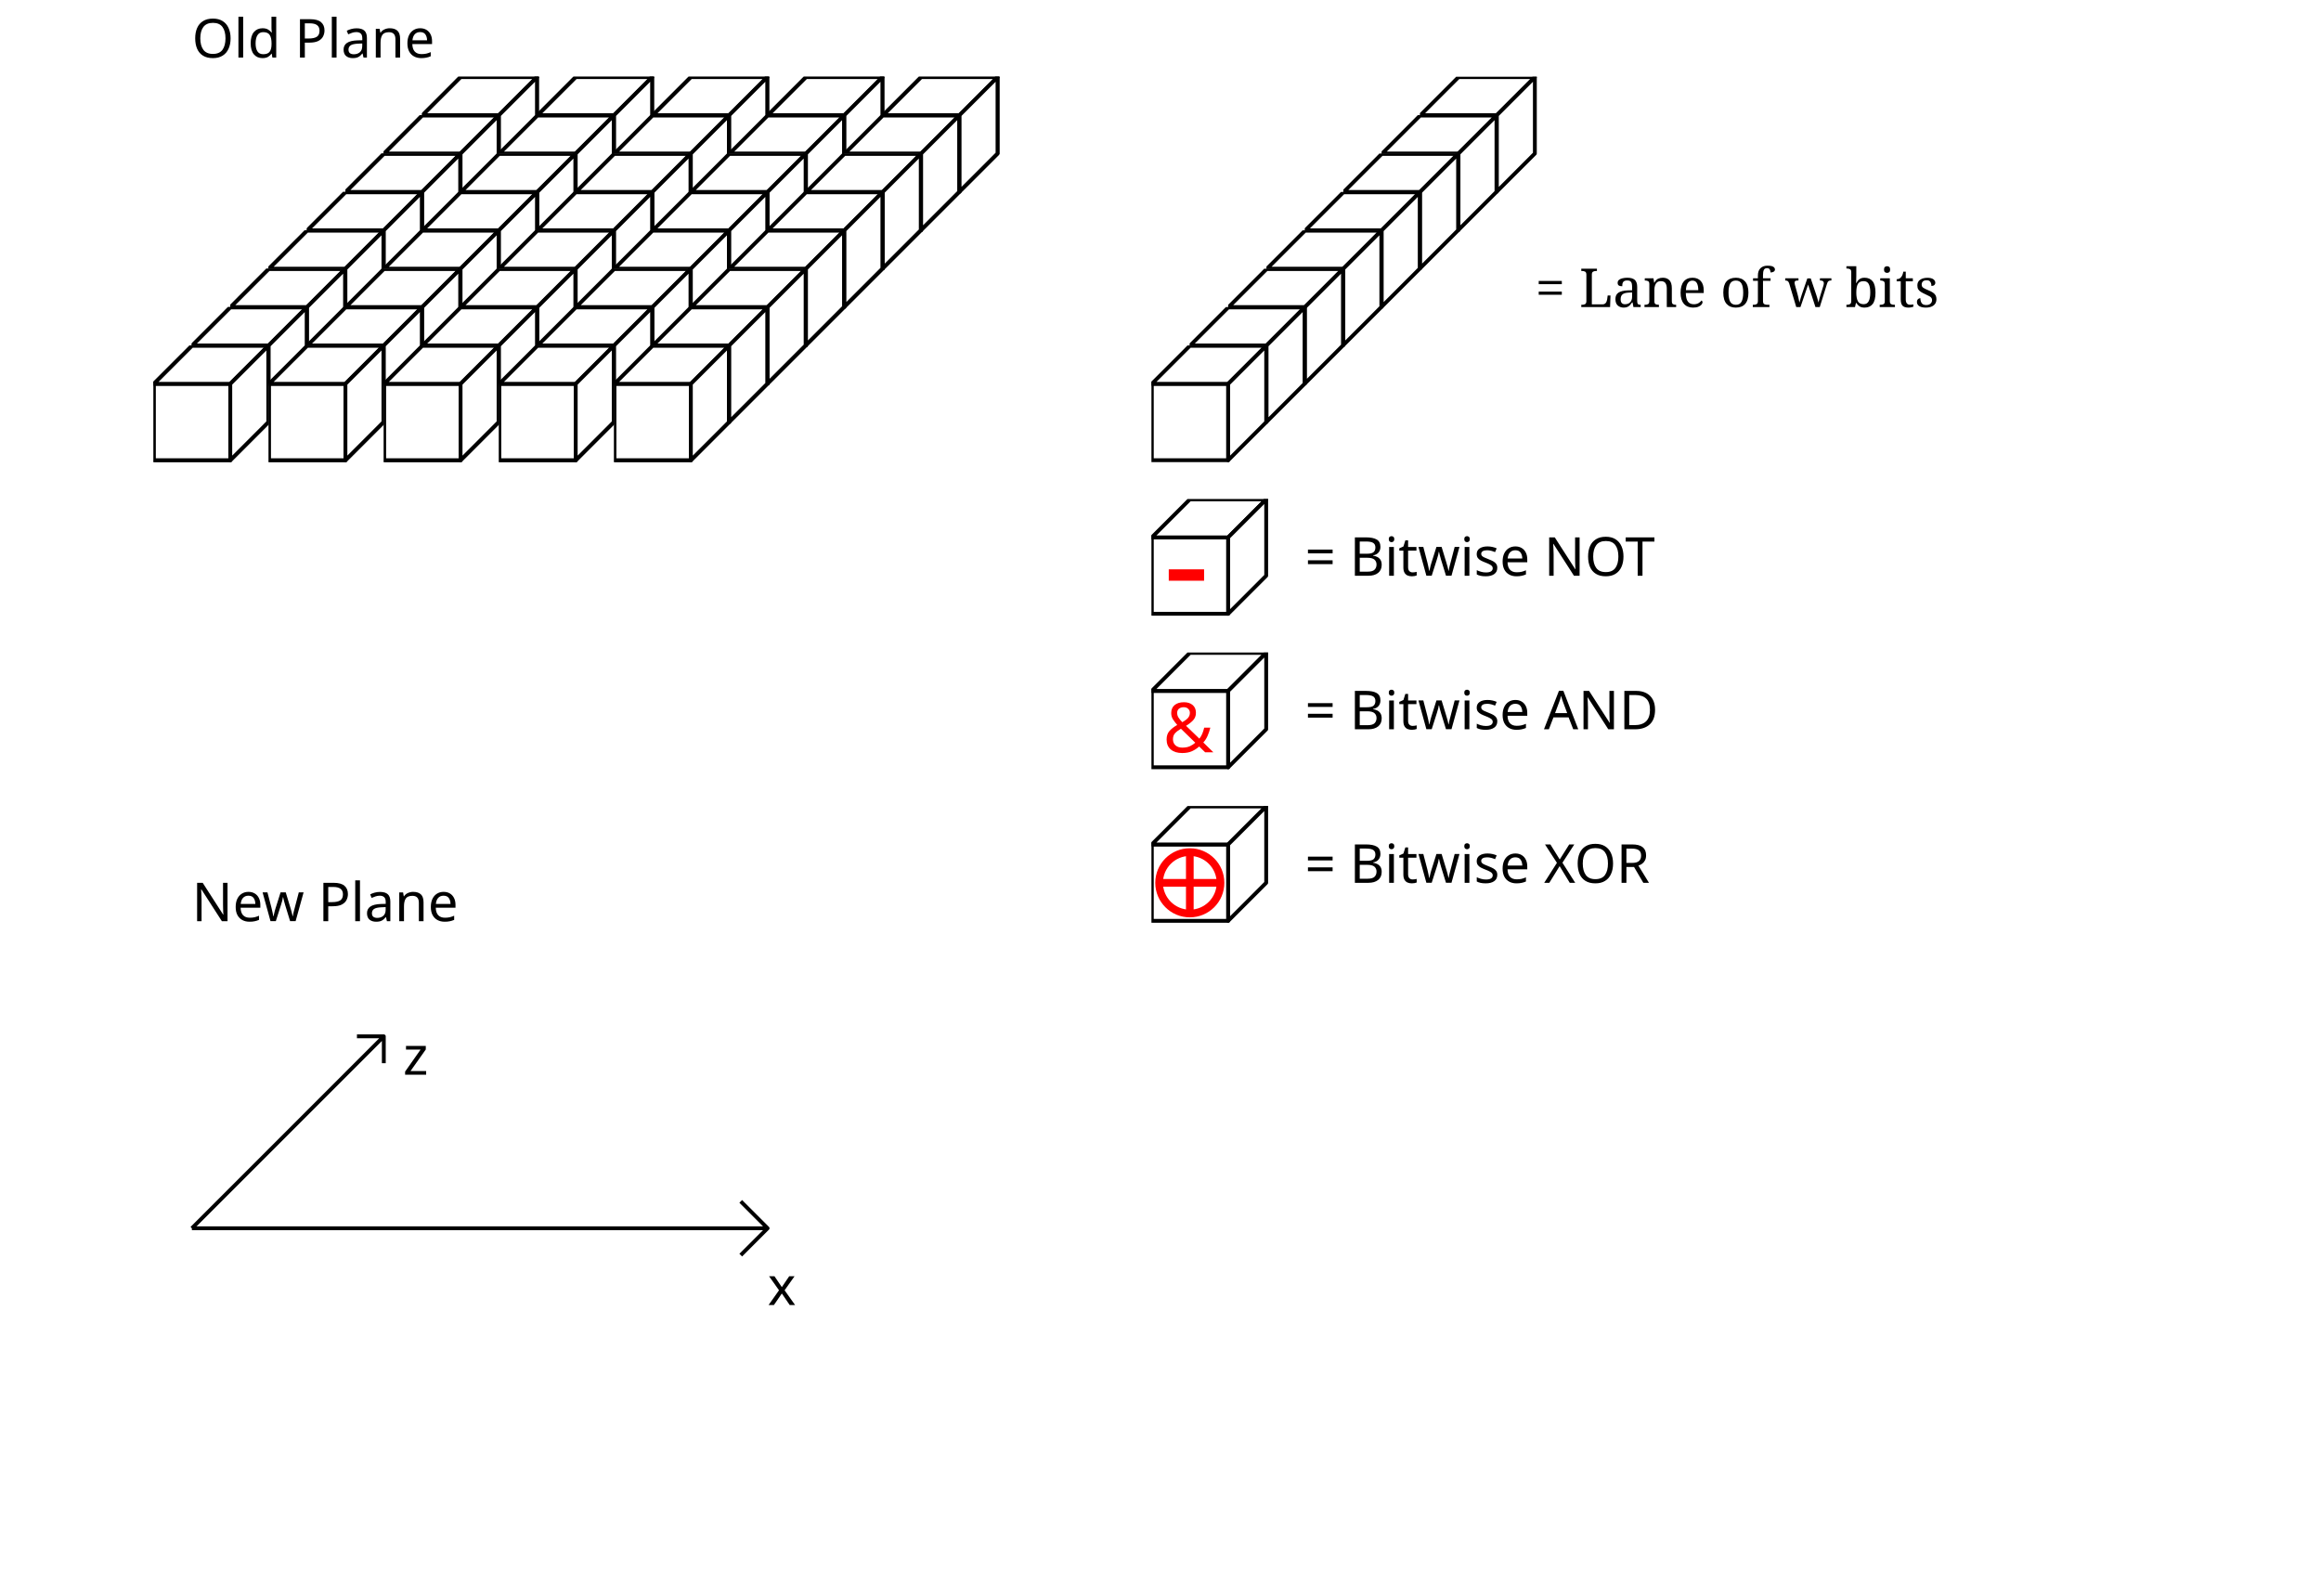
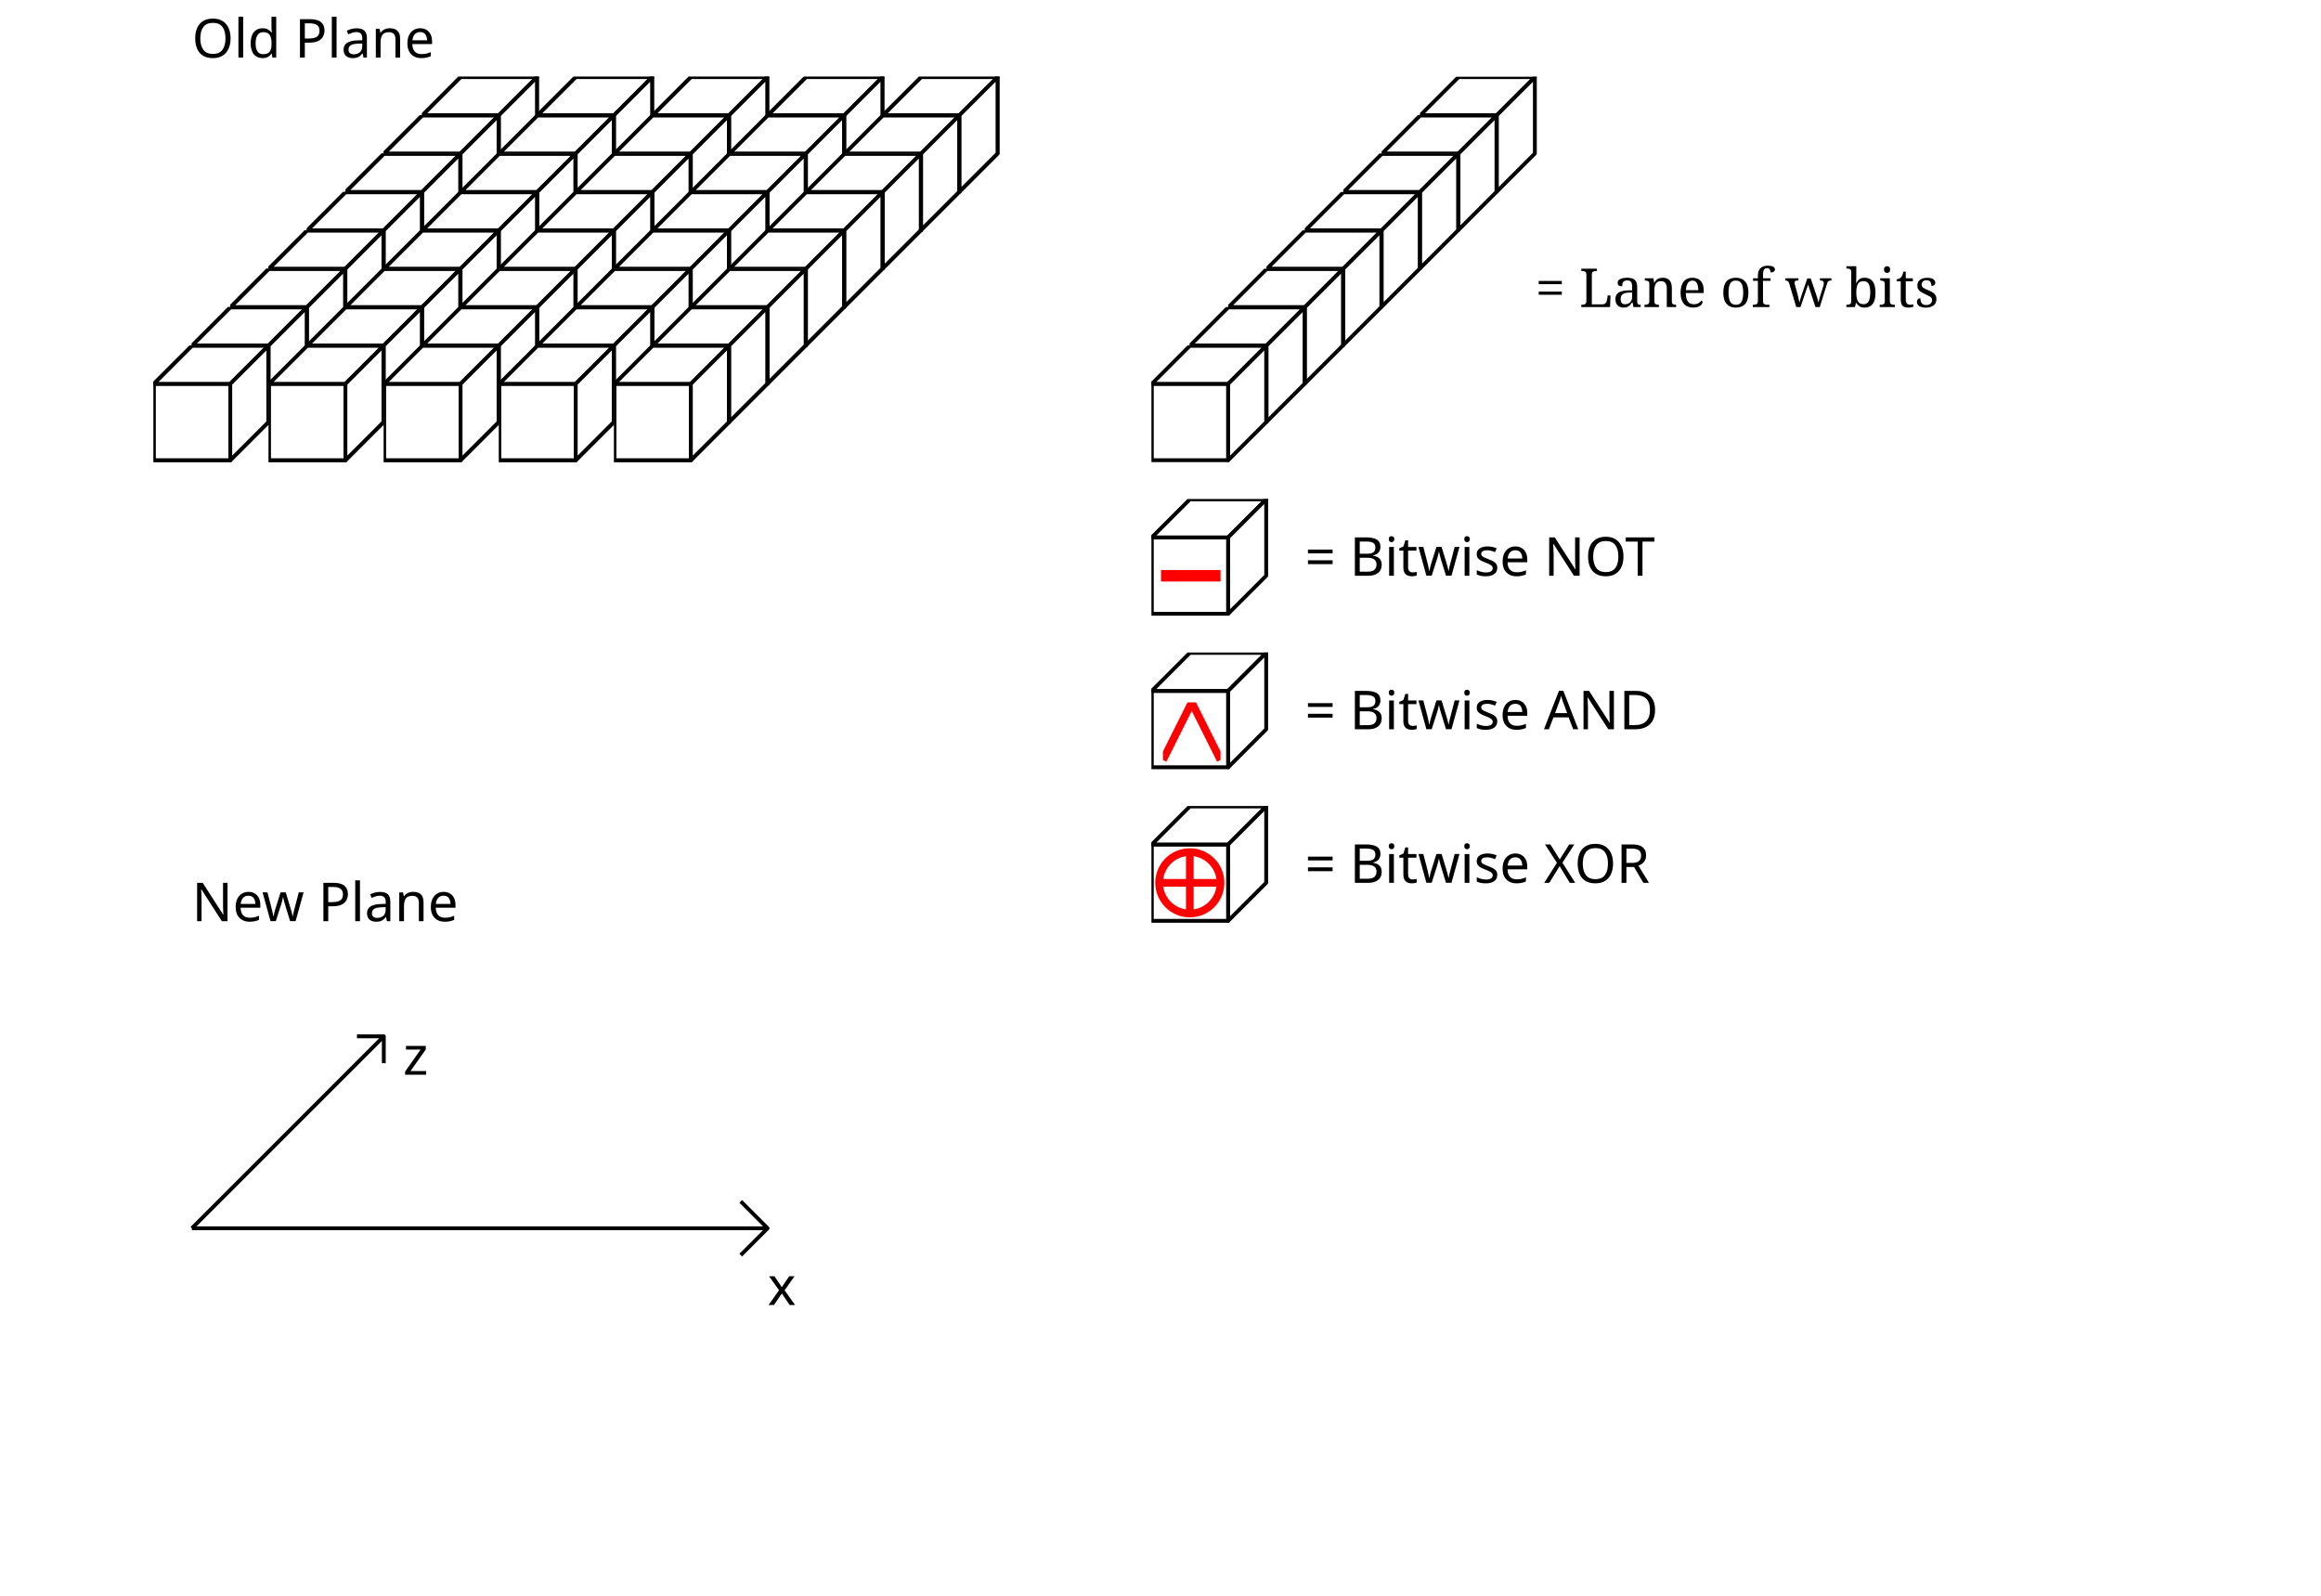
<svg xmlns="http://www.w3.org/2000/svg" xmlns:xlink="http://www.w3.org/1999/xlink" width="160mm" height="110mm" id="svg2">
  <defs id="defs4">
    <svg width="30" height="30" id="bit">
      <rect y="10" x="0.1" width="19.9" height="19.9" fill="white" stroke="black" />
      <polygon fill="white" stroke="black" points="0.1 10, 10 0.1, 29.9 0.1, 20 10" />
      <polygon fill="white" stroke="black" points="29.9 0.1, 29.9 20, 20 29.9, 20 10" />
    </svg>
    <path id="arrow0" d="m 0 0 l 50 0 -4 -4 m 4 4 l -4 4" stroke="black" />
    <path id="arrow1" d="m 0 0 l 20 0 -4 -4 m 4 4 l -4 4" stroke="black" />
    <svg width="100" height="100" id="lane">
      <use xlink:href="#bit" x="70" y="0" />
      <use xlink:href="#bit" x="60" y="10" />
      <use xlink:href="#bit" x="50" y="20" />
      <use xlink:href="#bit" x="40" y="30" />
      <use xlink:href="#bit" x="30" y="40" />
      <use xlink:href="#bit" x="20" y="50" />
      <use xlink:href="#bit" x="10" y="60" />
      <use xlink:href="#bit" x="0" y="70" />
    </svg>
    <svg width="180" height="100" id="plane">
      <use xlink:href="#lane" x="0" y="0" />
      <use xlink:href="#lane" x="20" y="0" />
      <use xlink:href="#lane" x="40" y="0" />
      <use xlink:href="#lane" x="60" y="0" />
      <use xlink:href="#lane" x="80" y="0" />
    </svg>
    <svg width="180" height="180" id="state">
      <use xlink:href="#plane" x="0" y="80" />
      <use xlink:href="#plane" x="0" y="60" />
      <use xlink:href="#plane" x="0" y="40" />
      <use xlink:href="#plane" x="0" y="20" />
      <use xlink:href="#plane" x="0" y="0" />
    </svg>
    <svg width="110" height="30" id="row">
      <use xlink:href="#bit" x="0" y="0" />
      <use xlink:href="#bit" x="20" y="0" />
      <use xlink:href="#bit" x="40" y="0" />
      <use xlink:href="#bit" x="60" y="0" />
      <use xlink:href="#bit" x="80" y="0" />
    </svg>
    <svg width="30" height="110" id="column">
      <use xlink:href="#bit" x="0" y="80" />
      <use xlink:href="#bit" x="0" y="60" />
      <use xlink:href="#bit" x="0" y="40" />
      <use xlink:href="#bit" x="0" y="20" />
      <use xlink:href="#bit" x="0" y="0" />
    </svg>
    <svg width="110" height="110" id="slice">
      <use xlink:href="#row" x="0" y="80" />
      <use xlink:href="#row" x="0" y="60" />
      <use xlink:href="#row" x="0" y="40" />
      <use xlink:href="#row" x="0" y="20" />
      <use xlink:href="#row" x="0" y="0" />
    </svg>
    <svg width="100" height="180" id="sheet">
      <use xlink:href="#lane" x="0" y="80" />
      <use xlink:href="#lane" x="0" y="60" />
      <use xlink:href="#lane" x="0" y="40" />
      <use xlink:href="#lane" x="0" y="20" />
      <use xlink:href="#lane" x="0" y="0" />
    </svg>
    <svg id="xor" width="20" height="20">
      <circle cx="10" cy="10" r="8" stroke="red" stroke-width="2" />
      <path d="M 10 2 l 0 16 M 2 10 l 16 0" stroke="red" stroke-width="2" />
    </svg>
  </defs>
  <g style="fill:none;fill-rule:evenodd;stroke:none;stroke-width:1px;stroke-linecap:butt;stroke-linejoin:round;stroke-opacity:1" id="g2383">
    <rect x="0" y="0" width="750" height="440" fill="white" />
    <use xlink:href="#lane" x="40" y="20">
      <animate attributeName="y" from="20" to="60" fill="freeze" dur="2" begin="9" />
      <animate attributeName="y" from="60" to="120" fill="freeze" dur="2" begin="14" />
    </use>
    <use xlink:href="#lane" x="70" y="20">
      <animate attributeName="y" from="20" to="60" fill="freeze" dur="2" />
      <animate attributeName="x" from="70" to="85" fill="freeze" begin="7" dur="1" />
      <animate attributeName="x" from="85" to="40" fill="freeze" begin="12" dur="1" />
      <animate attributeName="x" from="-185" to="-185" fill="freeze" begin="13" dur="0" />
      <animate attributeName="x" from="70" to="70" fill="freeze" begin="17" dur="0" />
      <animate attributeName="y" from="20" to="20" fill="freeze" begin="17" dur="0" />
      <animate attributeName="y" from="20" to="60" fill="freeze" dur="2" begin="26" />
      <animate attributeName="y" from="60" to="60" fill="freeze" begin="28" dur="0" />
      <animate attributeName="y" from="60" to="120" fill="freeze" dur="2" begin="31" />
      <animate attributeName="y" from="120" to="120" fill="freeze" begin="33" dur="0" />
    </use>
    <use xlink:href="#lane" x="100" y="20">
      <animate attributeName="y" from="20" to="60" fill="freeze" begin="4" dur="2" />
      <animate attributeName="x" from="100" to="85" fill="freeze" begin="7" dur="1" />
      <animate attributeName="x" from="-185" to="-185" fill="freeze" begin="8" dur="1" />
      <animate attributeName="x" from="100" to="100" fill="freeze" begin="17" dur="0" />
      <animate attributeName="y" from="20" to="20" fill="freeze" begin="17" dur="0" />
      <animate attributeName="y" from="20" to="60" fill="freeze" begin="18" dur="2" />
      <animate attributeName="y" from="60" to="60" fill="freeze" begin="20" dur="0" />
      <animate attributeName="x" from="100" to="115" fill="freeze" begin="24" dur="1" />
      <animate attributeName="x" from="115" to="115" fill="freeze" begin="25" dur="0" />
      <animate attributeName="x" from="115" to="70" fill="freeze" begin="29" dur="1" />
      <animate attributeName="x" from="-185" to="-185" fill="freeze" begin="30" dur="0" />
      <animate attributeName="x" from="100" to="100" fill="freeze" begin="34" dur="0" />
      <animate attributeName="y" from="20" to="20" fill="freeze" begin="34" dur="0" />
      <animate attributeName="y" from="20" to="60" fill="freeze" dur="2" begin="43" />
      <animate attributeName="y" from="60" to="60" fill="freeze" begin="45" dur="0" />
      <animate attributeName="y" from="60" to="120" fill="freeze" dur="2" begin="48" />
      <animate attributeName="y" from="120" to="120" fill="freeze" begin="50" dur="0" />
    </use>
    <use xlink:href="#lane" x="-140" y="20">
      <animate attributeName="x" from="40" to="40" fill="freeze" begin="51" dur="0" />
      <animate attributeName="y" from="20" to="60" fill="freeze" dur="2" begin="55" />
      <animate attributeName="x" from="40" to="160" fill="freeze" dur="2" begin="58" />
      <animate attributeName="x" from="-140" to="-140" fill="freeze" begin="60" dur="0" />
    </use>
    <use xlink:href="#lane" x="130" y="20">
      <animate attributeName="y" from="20" to="60" fill="freeze" dur="2" begin="21" />
      <animate attributeName="y" from="60" to="60" fill="freeze" begin="23" dur="0" />
      <animate attributeName="x" from="130" to="115" fill="freeze" begin="24" dur="1" />
      <animate attributeName="x" from="-173" to="-173" fill="freeze" begin="25" dur="0" />
      <animate attributeName="x" from="130" to="130" fill="freeze" begin="34" dur="0" />
      <animate attributeName="y" from="20" to="20" fill="freeze" begin="34" dur="0" />
      <animate attributeName="y" from="20" to="60" fill="freeze" dur="2" begin="35" />
      <animate attributeName="y" from="60" to="60" fill="freeze" begin="37" dur="0" />
      <animate attributeName="x" from="130" to="145" fill="freeze" begin="41" dur="1" />
      <animate attributeName="x" from="145" to="145" fill="freeze" begin="42" dur="0" />
      <animate attributeName="x" from="145" to="100" fill="freeze" begin="46" dur="1" />
      <animate attributeName="x" from="-185" to="-185" fill="freeze" begin="47" dur="0" />
      <animate attributeName="x" from="130" to="130" fill="freeze" begin="51" dur="0" />
      <animate attributeName="y" from="20" to="20" fill="freeze" begin="51" dur="0" />
      <animate attributeName="y" from="20" to="60" fill="freeze" dur="2" begin="61" />
      <animate attributeName="y" from="60" to="60" fill="freeze" begin="63" dur="0" />
      <animate attributeName="y" from="60" to="120" fill="freeze" dur="2" begin="66" />
      <animate attributeName="y" from="120" to="120" fill="freeze" begin="68" dur="0" />
    </use>
    <use xlink:href="#lane" x="160" y="20">
      <animate attributeName="y" from="20" to="60" fill="freeze" dur="2" begin="38" />
      <animate attributeName="y" from="60" to="60" fill="freeze" begin="40" dur="0" />
      <animate attributeName="x" from="160" to="145" fill="freeze" begin="41" dur="1" />
      <animate attributeName="x" from="-173" to="-173" fill="freeze" begin="42" dur="0" />
      <animate attributeName="x" from="160" to="160" fill="freeze" begin="51" dur="0" />
      <animate attributeName="y" from="20" to="20" fill="freeze" begin="51" dur="0" />
      <animate attributeName="y" from="20" to="60" fill="freeze" dur="2" begin="52" />
      <animate attributeName="y" from="60" to="60" fill="freeze" begin="54" dur="0" />
      <animate attributeName="x" from="160" to="130" fill="freeze" begin="64" dur="1" />
      <animate attributeName="x" from="-160" to="-160" fill="freeze" begin="65" dur="0" />
      <animate attributeName="x" from="160" to="160" fill="freeze" begin="69" dur="0" />
      <animate attributeName="y" from="20" to="20" fill="freeze" begin="69" dur="0" />
      <animate attributeName="y" from="20" to="60" fill="freeze" dur="2" begin="78" />
      <animate attributeName="y" from="60" to="60" fill="freeze" begin="80" dur="0" />
      <animate attributeName="y" from="60" to="120" fill="freeze" dur="2" begin="84" />
      <animate attributeName="y" from="120" to="120" fill="freeze" begin="86" dur="0" />
    </use>
    <use xlink:href="#lane" x="-140" y="20">
      <animate attributeName="x" from="40" to="40" fill="freeze" begin="69" dur="0" />
      <animate attributeName="y" from="20" to="60" fill="freeze" dur="2" begin="70" />
      <animate attributeName="x" from="40" to="55" fill="freeze" dur="1" begin="76" />
      <animate attributeName="x" from="55" to="55" fill="freeze" begin="77" dur="0" />
      <animate attributeName="x" from="55" to="160" fill="freeze" dur="2" begin="81" />
      <animate attributeName="x" from="-160" to="-160" fill="freeze" begin="83" dur="0" />
    </use>
    <use xlink:href="#lane" x="-140" y="20">
      <animate attributeName="x" from="70" to="70" fill="freeze" begin="69" dur="0" />
      <animate attributeName="y" from="20" to="60" fill="freeze" dur="2" begin="73" />
      <animate attributeName="x" from="70" to="55" fill="freeze" dur="1" begin="76" />
      <animate attributeName="x" from="-140" to="-140" fill="freeze" begin="77" dur="0" />
    </use>
-     <text fill="red" x="-73" y="159" style="font-size:38px;font-family:'serif';">
+     <svg x="-73" y="140" width="16" height="20">
+       <path d="M 0 10 l 15 0" stroke="red" stroke-width="3" />
+ 
+        
       
       -
       <animate attributeName="x" from="73" to="73" fill="freeze" begin="2" dur="0" />
      <animate attributeName="x" from="73" to="88" fill="freeze" begin="7" dur="1" />
      <animate attributeName="x" from="-73" to="-73" fill="freeze" begin="8" dur="0" />
      <animate attributeName="x" from="103" to="103" fill="freeze" begin="20" dur="0" />
      <animate attributeName="x" from="100" to="115" fill="freeze" begin="24" dur="1" />
      <animate attributeName="x" from="-73" to="-73" fill="freeze" begin="25" dur="0" />
      <animate attributeName="x" from="133" to="133" fill="freeze" begin="37" dur="0" />
      <animate attributeName="x" from="130" to="145" fill="freeze" begin="41" dur="1" />
      <animate attributeName="x" from="-73" to="-73" fill="freeze" begin="42" dur="0" />
      <animate attributeName="x" from="163" to="163" fill="freeze" begin="54" dur="0" />
      <animate attributeName="x" from="-73" to="-73" fill="freeze" begin="60" dur="0" />
      <animate attributeName="x" from="43" to="43" fill="freeze" begin="72" dur="0" />
      <animate attributeName="x" from="40" to="58" fill="freeze" dur="1" begin="76" />
      <animate attributeName="x" from="-40" to="-40" fill="freeze" begin="77" dur="0" />
-     </text>
-     <text fill="red" x="-73" y="155" style="font-size:18px;font-family:'sans';">
+     </svg>
+     <svg width="15" heigth="15" x="-73" y="143">
+       <path d="M 0 15 L 7.5 0 15 15" stroke="red" stroke-width="2" />
+ 
+        
       
       &amp;
       <animate attributeName="x" begin="8" from="88" to="88" fill="freeze" dur="0" />
      <animate attributeName="x" from="85" to="40" fill="freeze" begin="12" dur="1" />
      <animate attributeName="x" from="-185" to="-185" fill="freeze" begin="13" dur="0" />
      <animate attributeName="x" begin="25" from="115" to="115" fill="freeze" dur="0" />
      <animate attributeName="x" from="115" to="70" fill="freeze" begin="29" dur="1" />
      <animate attributeName="x" from="-185" to="-185" fill="freeze" begin="30" dur="0" />
      <animate attributeName="x" begin="42" from="145" to="145" fill="freeze" dur="0" />
      <animate attributeName="x" from="145" to="100" fill="freeze" begin="46" dur="1" />
      <animate attributeName="x" from="-185" to="-185" fill="freeze" begin="47" dur="0" />
      <animate attributeName="x" begin="60" from="165" to="165" fill="freeze" dur="0" />
      <animate attributeName="x" from="165" to="130" fill="freeze" begin="64" dur="1" />
      <animate attributeName="x" from="-185" to="-185" fill="freeze" begin="65" dur="0" />
      <animate attributeName="x" begin="77" from="58" to="58" fill="freeze" dur="0" />
      <animate attributeName="x" from="58" to="163" fill="freeze" dur="2" begin="81" />
      <animate attributeName="x" from="-160" to="-160" fill="freeze" begin="83" dur="0" />
-     </text>
+     </svg>
    <use xlink:href="#xor" x="-40" y="140">
      <animate attributeName="x" begin="13" from="39" to="39" fill="freeze" dur="0" />
      <animate attributeName="y" from="140" to="200" fill="freeze" dur="2" begin="14" />
      <animate attributeName="x" from="-140" to="-140" fill="freeze" begin="16" dur="0" />
      <animate attributeName="x" begin="30" from="69" to="69" fill="freeze" dur="0" />
      <animate attributeName="y" from="140" to="140" fill="freeze" begin="30" dur="0" />
      <animate attributeName="y" from="140" to="200" fill="freeze" dur="2" begin="31" />
      <animate attributeName="x" from="-140" to="-140" fill="freeze" begin="33" dur="0" />
      <animate attributeName="x" begin="47" from="99" to="99" fill="freeze" dur="0" />
      <animate attributeName="y" from="140" to="140" fill="freeze" begin="47" dur="0" />
      <animate attributeName="y" from="140" to="200" fill="freeze" dur="2" begin="48" />
      <animate attributeName="x" from="-140" to="-140" fill="freeze" begin="50" dur="0" />
      <animate attributeName="x" begin="65" from="129" to="129" fill="freeze" dur="0" />
      <animate attributeName="y" from="140" to="140" fill="freeze" begin="65" dur="0" />
      <animate attributeName="y" from="140" to="200" fill="freeze" dur="2" begin="66" />
      <animate attributeName="x" from="-140" to="-140" fill="freeze" begin="68" dur="0" />
      <animate attributeName="x" begin="83" from="159" to="159" fill="freeze" dur="0" />
      <animate attributeName="y" from="140" to="140" fill="freeze" begin="83" dur="0" />
      <animate attributeName="y" from="140" to="200" fill="freeze" dur="2" begin="84" />
      <animate attributeName="x" from="-140" to="-140" fill="freeze" begin="86" dur="0" />
    </use>
    <use xlink:href="#lane" x="40" y="20" />
    <use xlink:href="#lane" x="70" y="20" />
    <use xlink:href="#lane" x="100" y="20" />
    <use xlink:href="#lane" x="130" y="20" />
    <use xlink:href="#lane" x="160" y="20" />
    <text fill="black" x="50" y="15" style="font-size:14px;font-family:'sans';">
  Old Plane
  </text>
    <text fill="black" x="50" y="240" style="font-size:14px;font-family:'sans';">
  New Plane
  </text>
    <path d="M 50 320 l 150 0 l -7 -7 m 7 7 l -7 7" stroke="black" />
    <text fill="black" x="200" y="340" style="font-size:14px;font-family:'sans';">
  x
  </text>
    <path d="M 50 320 l 50 -50 l -7 0 m 7 0 l 0 7" stroke="black" />
    <text fill="black" x="105" y="280" style="font-size:14px;font-family:'sans';">
  z
  </text>
    <use xlink:href="#lane" x="300" y="20" />
    <text fill="black" x="400" y="80" style="font-size:14px;font-family:'serif';">
  = Lane of w bits
  </text>
    <use xlink:href="#bit" x="300" y="130" />
-     <text fill="red" x="303" y="160" style="font-size:38px;font-family:'sans';">
-   -
-   </text>
+     <svg x="302" y="140" width="16" height="20">
+       <path d="M 0.5 10 l 15.5 0" stroke="red" stroke-width="3" />
+     </svg>
    <text fill="black" x="340" y="150" style="font-size:14px;font-family:'sans';">
  = Bitwise NOT
  </text>
    <use xlink:href="#bit" x="300" y="170" />
-     <text fill="red" x="303" y="196" style="font-size:18px;font-family:'sans';">
-   &amp;
-   </text>
+     <svg width="15" heigth="15" x="303" y="183">
+       <path d="M 0 15 L 7.5 0 15 15" stroke="red" stroke-width="2" />
+     </svg>
    <text fill="black" x="340" y="190" style="font-size:14px;font-family:'sans';">
  = Bitwise AND
  </text>
    <use xlink:href="#bit" x="300" y="210" />
    <use xlink:href="#xor" x="300" y="220" />
    <text fill="black" x="340" y="230" style="font-size:14px;font-family:'sans';">
  = Bitwise XOR
  </text>
  </g>
</svg>
